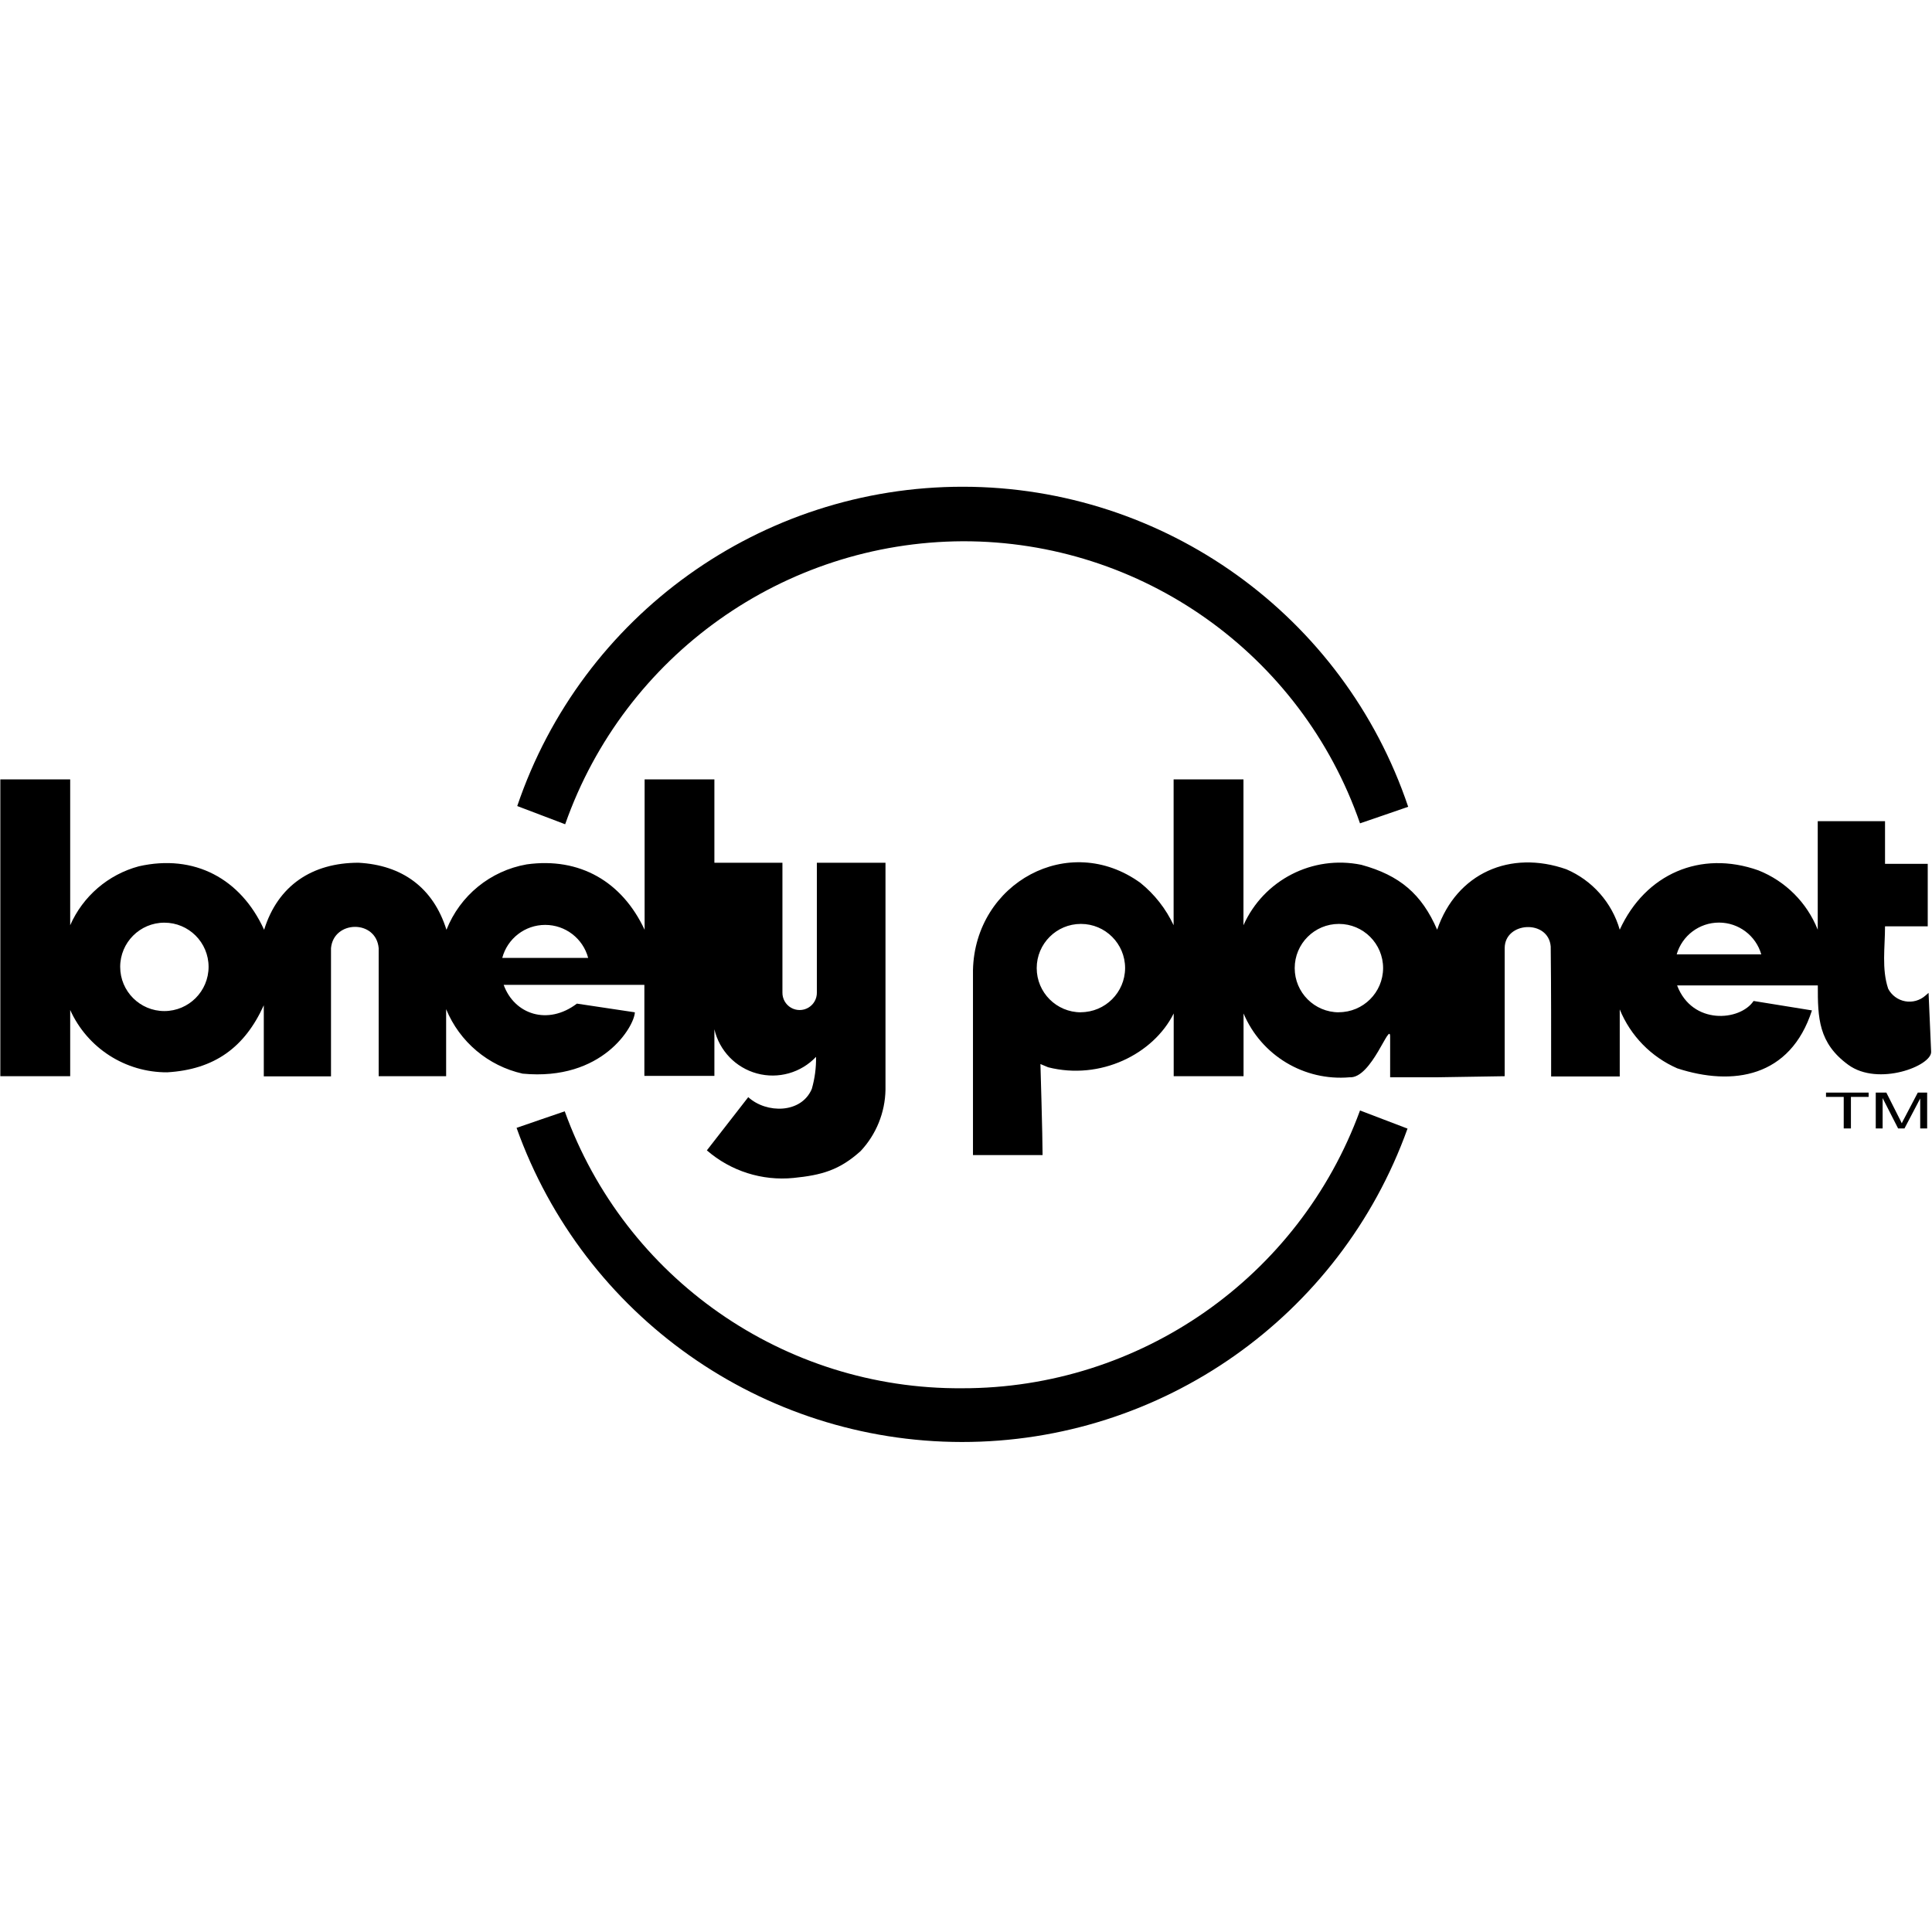
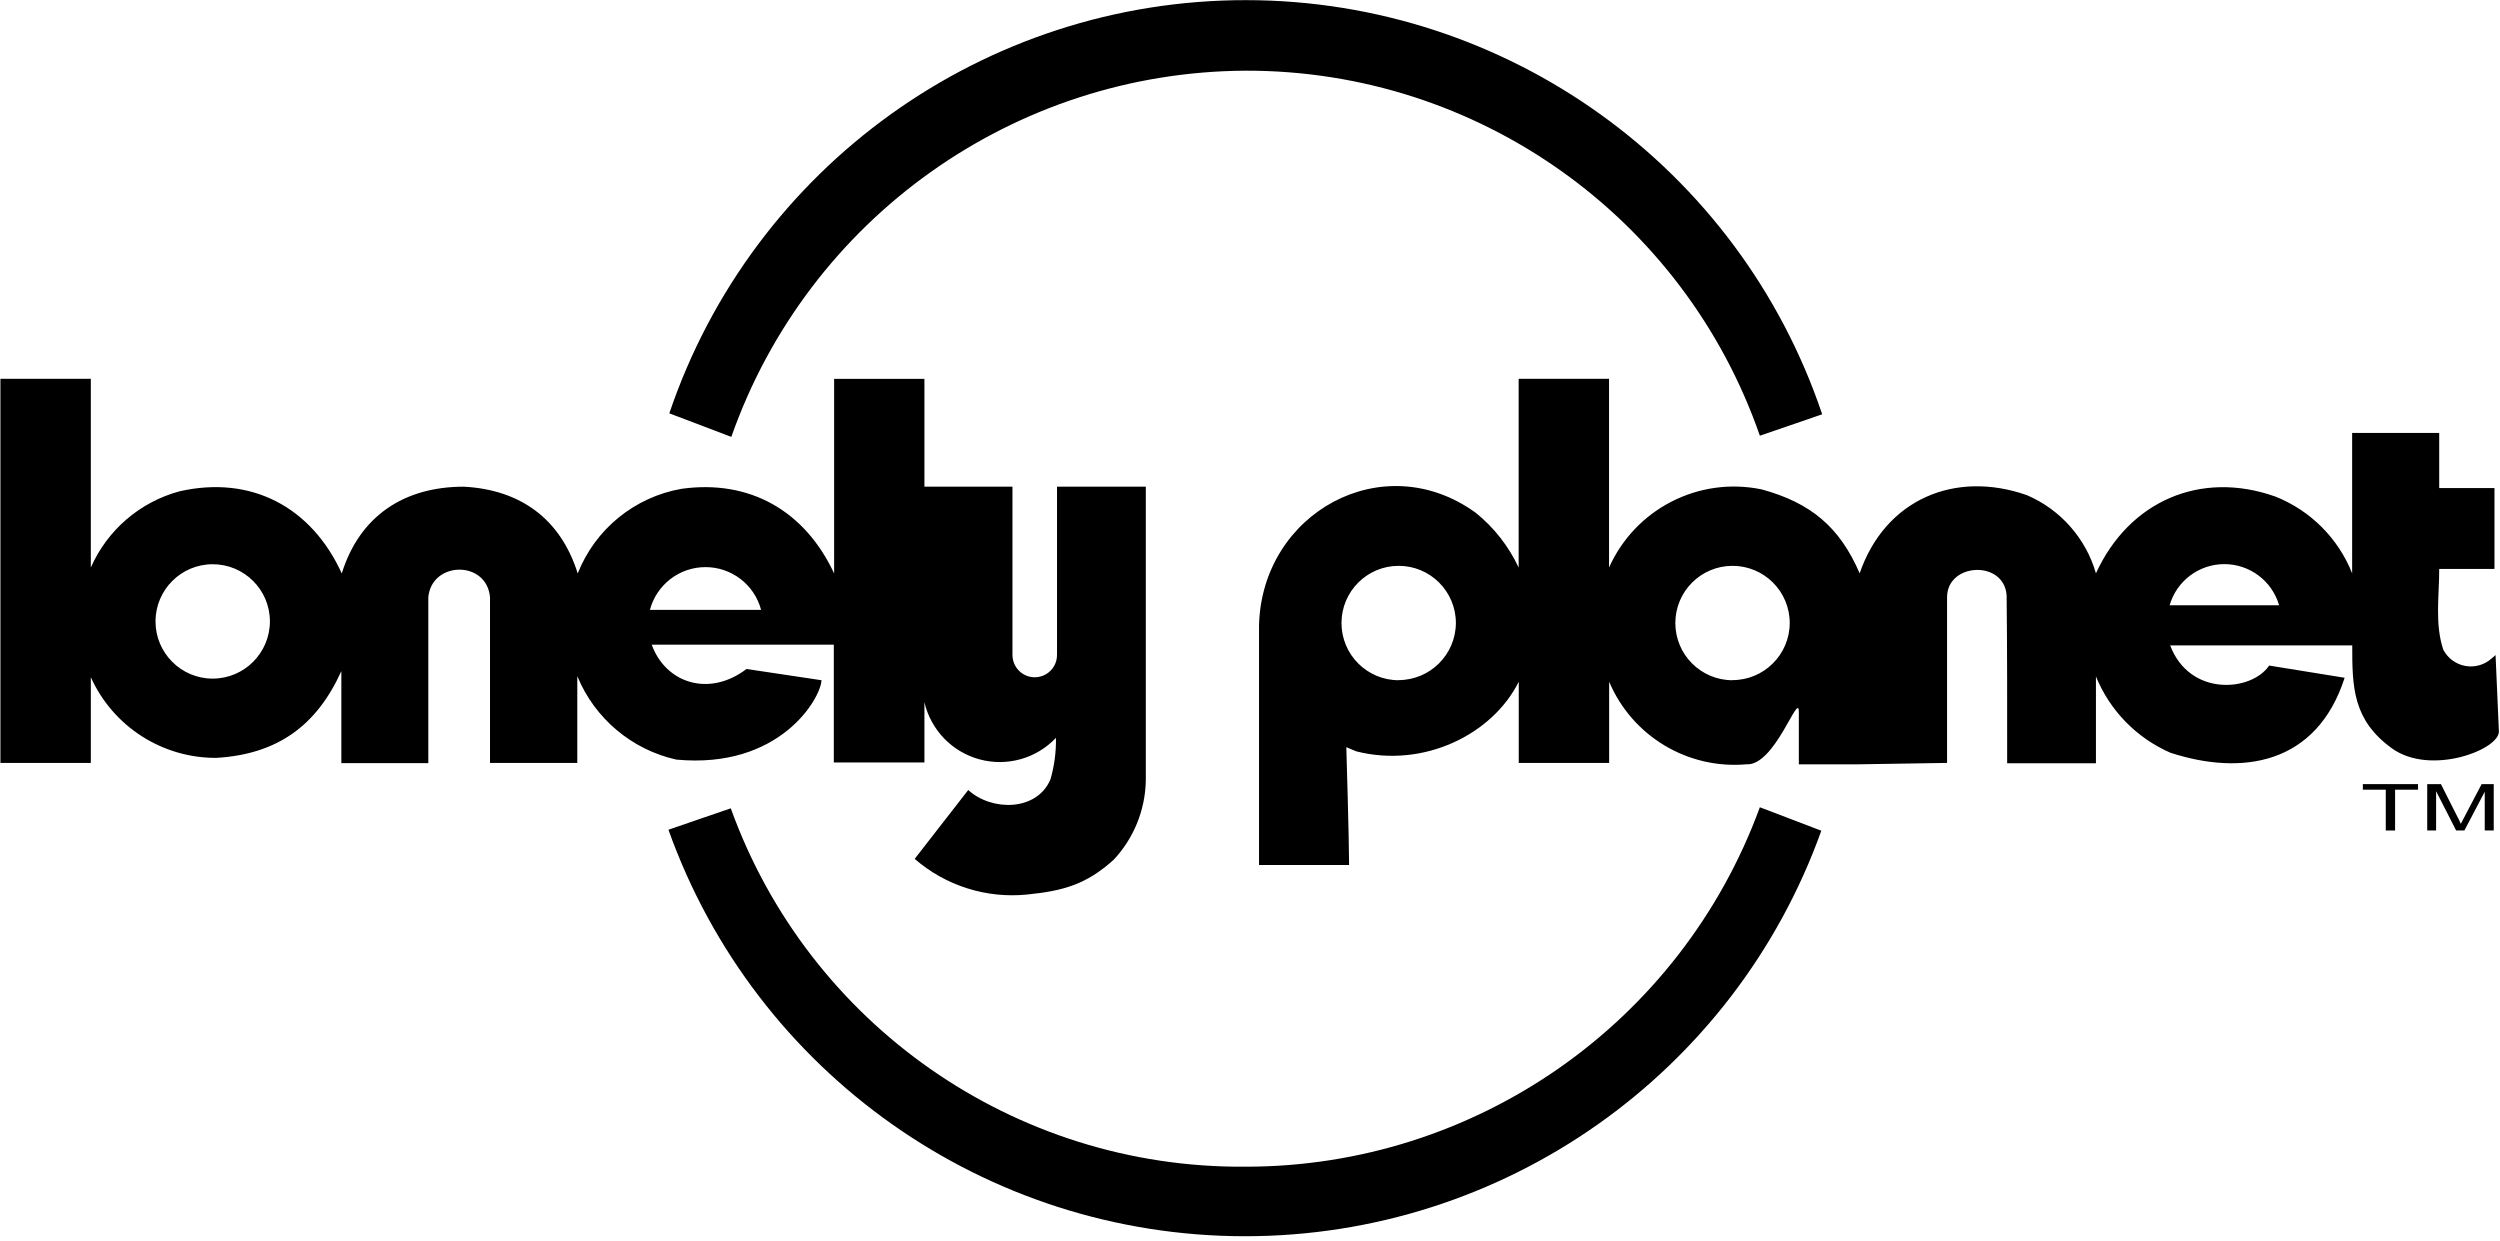
- <svg xmlns="http://www.w3.org/2000/svg" width="399" height="399" viewBox="0 0 399 198">
+ <svg xmlns="http://www.w3.org/2000/svg" width="399" height="198" viewBox="0 0 399 198">
  <g>
    <path d="M198.82 11.282c36.978-.074 69.93 23.322 82.052 58.256l4.991-1.709 4.958-1.71C277.519 26.65 240.528.057 198.876.022c-41.652-.035-78.688 26.496-92.055 65.945l9.897 3.76C128.98 34.85 161.85 11.451 198.82 11.282z" />
    <path d="M131.111 108.564l-11.966-1.795c-6.034 4.581-12.94 2.205-15.128-3.88h29.06v18.803h14.461v-9.624a12.342 12.342 0 0 0 20.992 5.693 22.53 22.53 0 0 1-.872 6.615c-2.154 5.128-9.384 5.128-13.128 1.71l-8.547 10.99a23.726 23.726 0 0 0 17.914 5.693c5.778-.581 9.453-1.59 13.847-5.555a19.026 19.026 0 0 0 5.128-12.65V77.675H168.7v26.804a3.556 3.556 0 1 1-7.111 0V77.675h-14.052V60.462h-14.41v31.06c-4.632-9.932-13.402-15.043-24.376-13.505a21.88 21.88 0 0 0-16.547 13.504c-2.735-8.735-9.18-13.367-18.17-13.846-9.54 0-16.633 4.667-19.488 13.846-4.82-10.58-14.427-15.709-25.88-13.11a21.607 21.607 0 0 0-14.171 12.17v-30.12H.068v61.3h14.428v-13.676a21.863 21.863 0 0 0 20.034 12.872c9.744-.58 16-5.128 19.949-13.846v14.684h13.88V95.316c.53-5.778 9.316-5.948 9.846 0v26.445h13.932v-13.846a22.376 22.376 0 0 0 15.795 13.316c16.53 1.572 23.077-9.795 23.18-12.667zm-97.162-.256a9.128 9.128 0 1 1 9.128-9.146 9.145 9.145 0 0 1-9.128 9.146zm87.521-10.975h-17.744a9.18 9.18 0 0 1 17.744 0zm271.898 32.958c-.291.53-.48.923-.616 1.196a14 14 0 0 0-.53-1.094l-2.65-5.248h-2.187v7.402h1.418v-6.273l3.197 6.273h1.316l3.248-6.188v6.188H398v-7.402h-1.932l-2.7 5.146z" />
    <path d="M198.684 186.205c-36.712.263-69.597-22.66-82.052-57.196l-4.991 1.709-4.957 1.71c13.87 38.874 50.67 64.84 91.946 64.875 41.274.034 78.119-25.87 92.054-64.722l-9.812-3.743c-12.617 34.495-45.458 57.418-82.188 57.367z" />
    <path d="M377.111 126.034L380.769 126.034 380.769 132.547 382.256 132.547 382.256 126.034 385.915 126.034 385.915 125.145 377.111 125.145z" />
    <path d="M381.726 119.419c6.189 4.496 17.283.188 17.095-2.735l-.53-12.137-.65.564a4.957 4.957 0 0 1-7.692-1.419c-1.368-4.102-.65-8.547-.65-12.889h8.82V77.897h-8.82v-8.803h-13.897v22.41a21.88 21.88 0 0 0-12.257-12.256c-11.966-4.24-23.367.752-28.632 12.256a19.436 19.436 0 0 0-11.026-12.478c-11.555-4.052-22.666.752-26.684 12.478-3.18-7.367-7.76-11.248-15.658-13.401a21.83 21.83 0 0 0-24.342 12.478v-30.12h-14.427v30.12a24.65 24.65 0 0 0-6.838-8.735c-14.786-10.718-34.188 0-34.598 18v38.205h14.376c0-3.846-.444-18.803-.444-18.803l1.59.667c10.769 2.735 21.743-2.701 25.931-11.112v12.958h14.428v-12.958a21.726 21.726 0 0 0 21.914 13.18c4.547.29 8.342-11.727 8.359-8.393v8.393h9.641l14.017-.222V95.316c0-5.504 9.043-5.983 9.504-.342.103 8.667.086 18.342.086 26.838h14.17v-13.846a22.598 22.598 0 0 0 11.881 12.17c11.436 3.727 23.35 1.898 27.812-11.965l-12.051-1.949c-2.77 4.154-12.667 5.043-15.795-3.213h29.06c-.017 6.717.12 11.914 6.307 16.41zm-158.495-10.855a9.128 9.128 0 1 1 9.128-9.128 9.162 9.162 0 0 1-9.145 9.111l.017.017zm53.282 0a9.128 9.128 0 1 1 9.128-9.128 9.145 9.145 0 0 1-9.162 9.111l.034.017zm69.76-11.966a9.094 9.094 0 0 1 17.47 0H346.24h.035z" />
  </g>
</svg>
